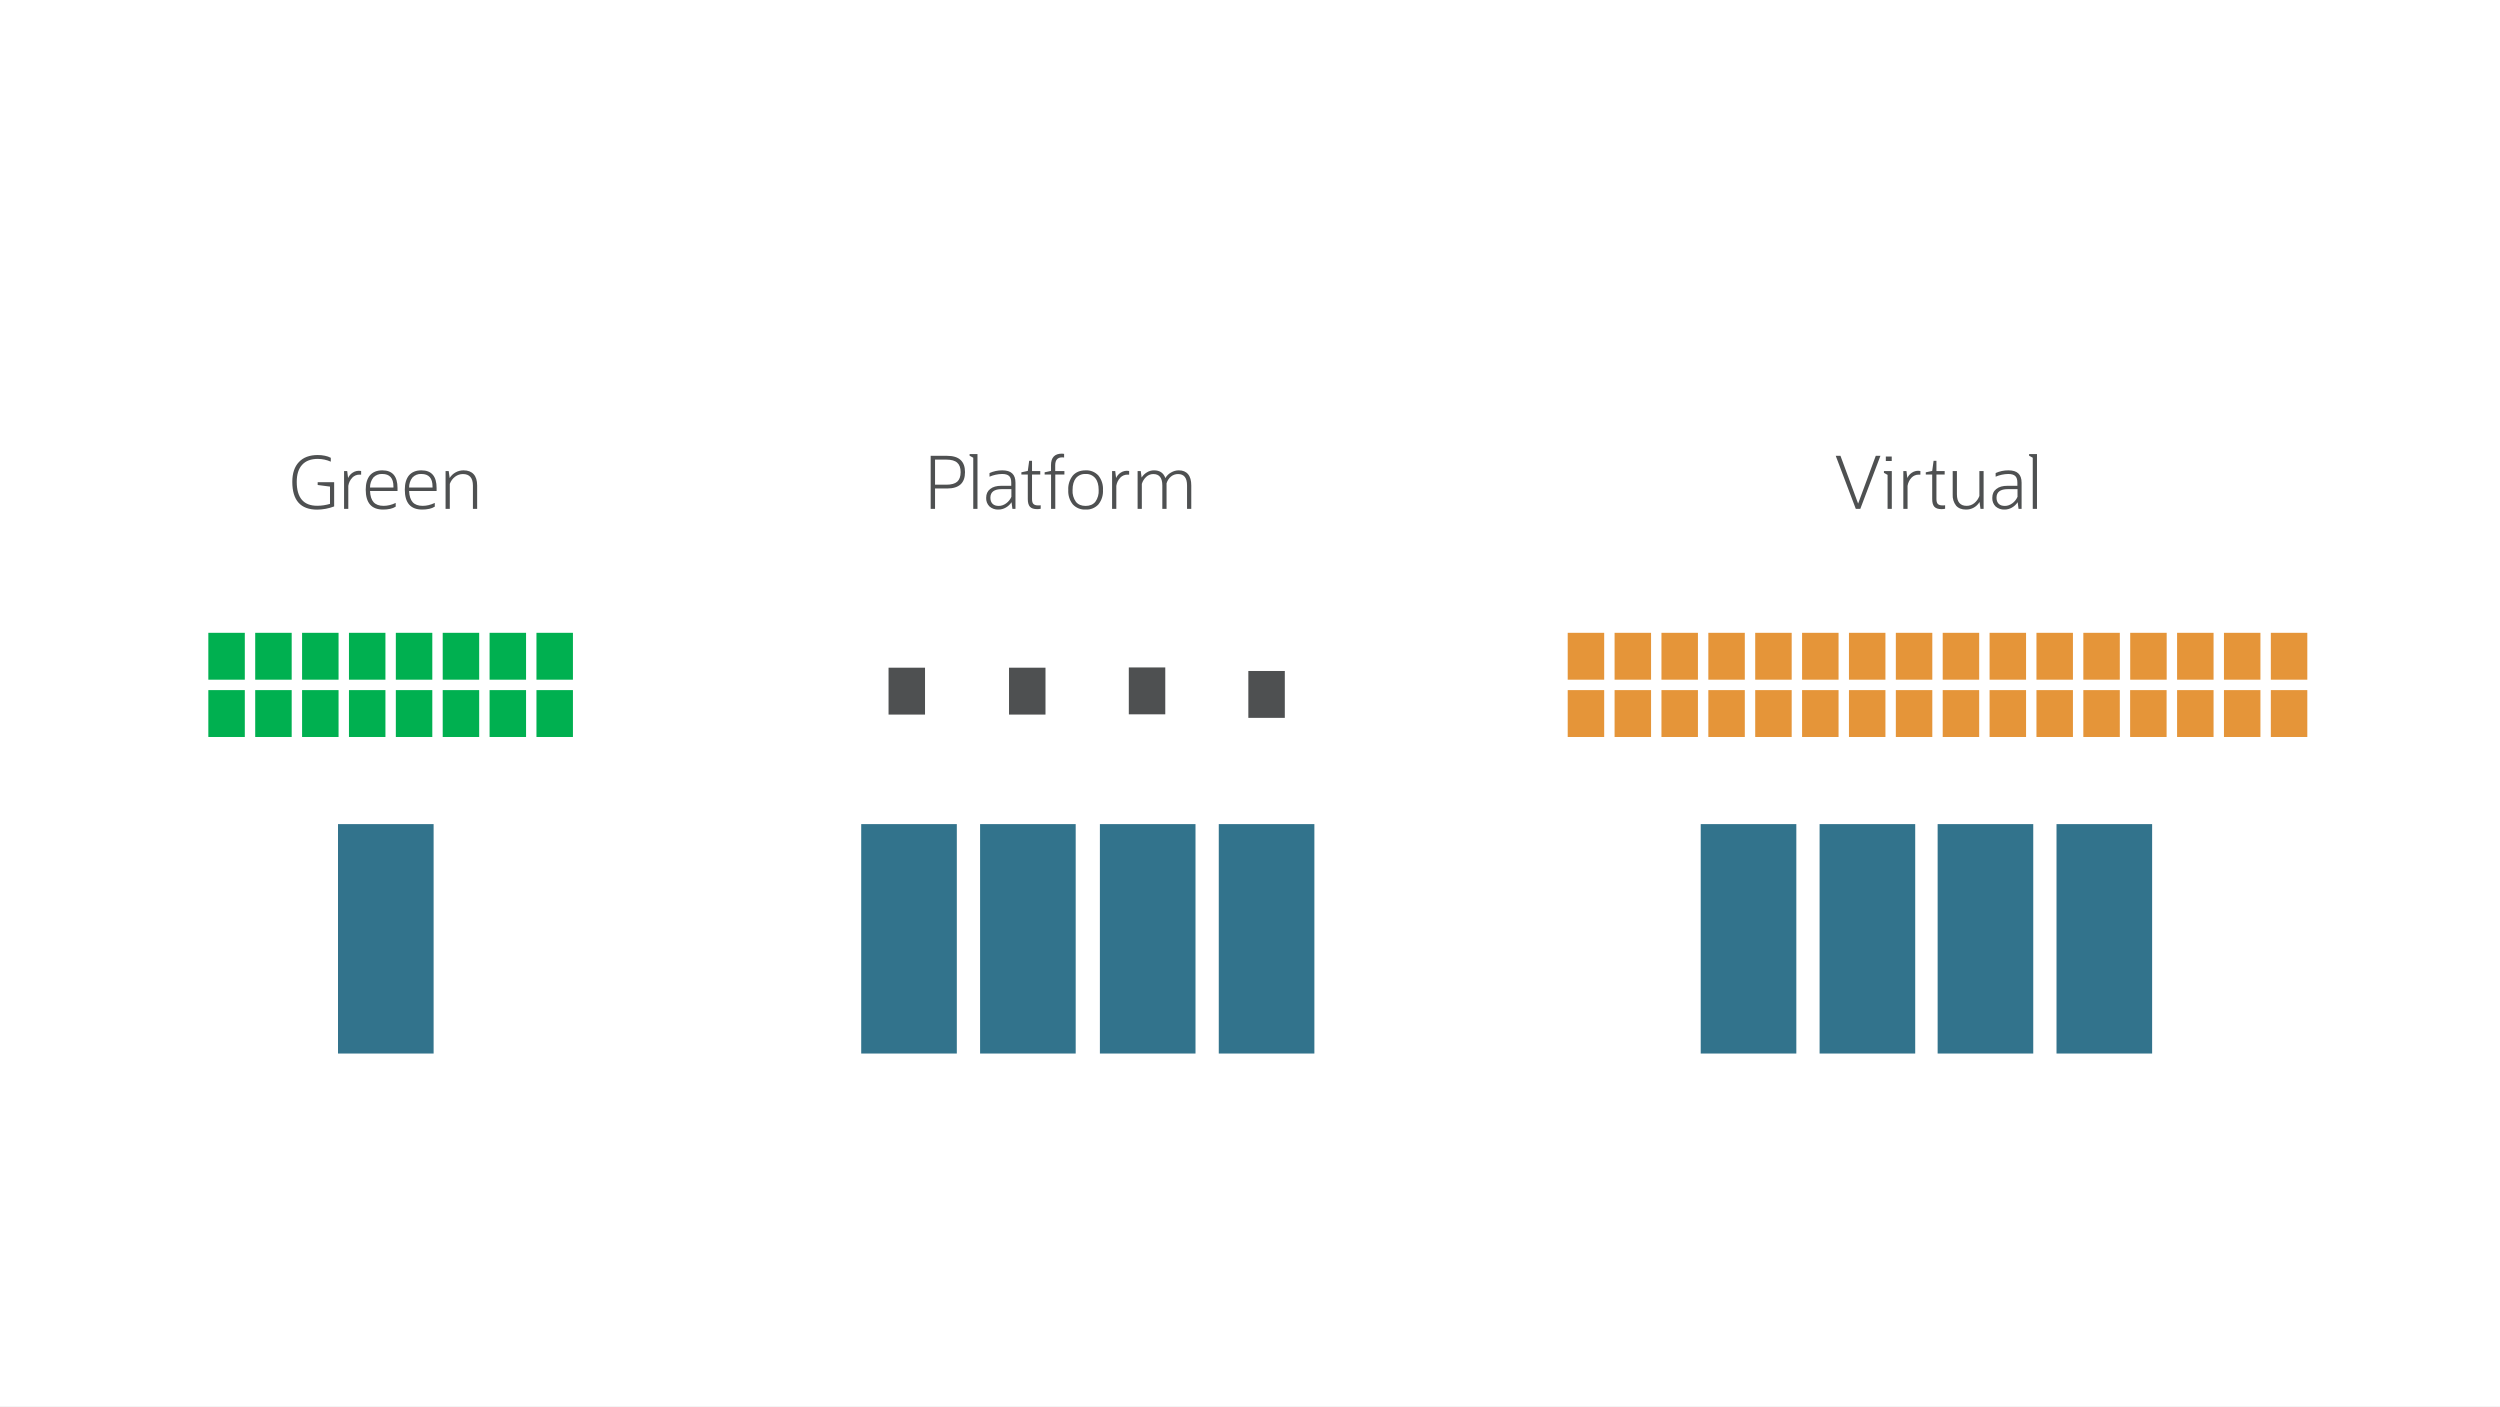
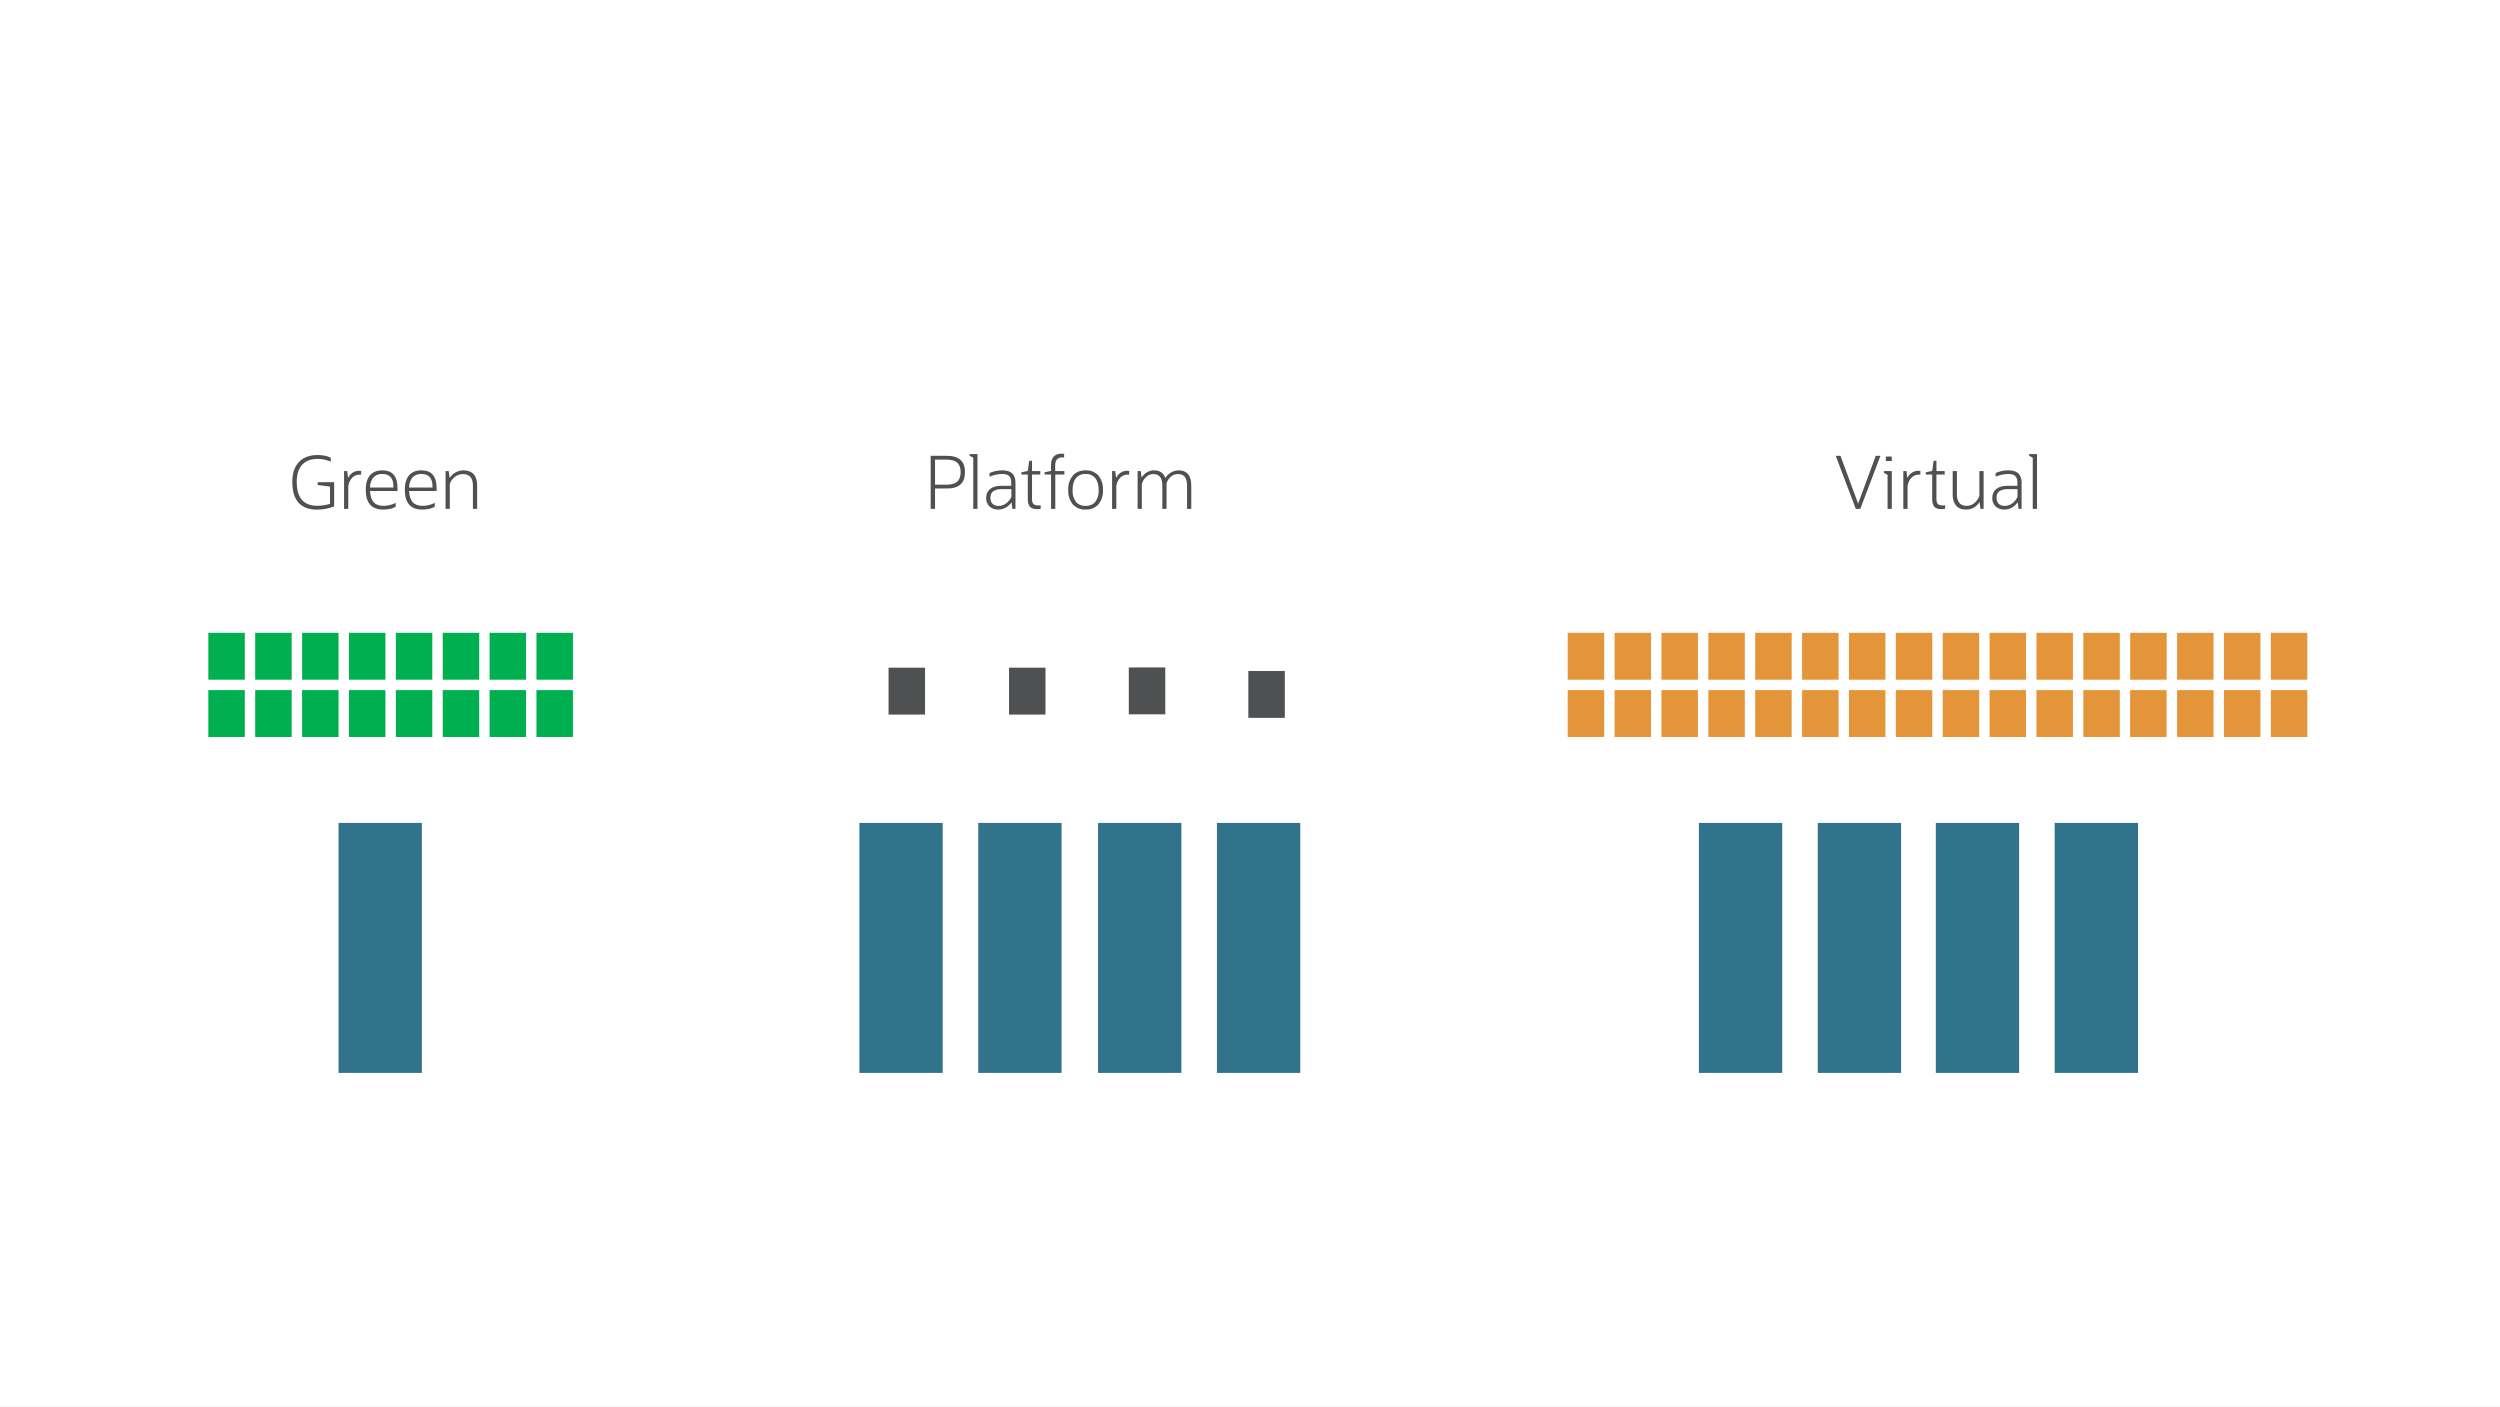
<svg xmlns="http://www.w3.org/2000/svg" xmlns:xlink="http://www.w3.org/1999/xlink" width="1280" height="720" viewBox="0 0 960 540">
  <defs />
  <clipPath id="a">
    <path transform="matrix(1 0 0 -1 0 540)" d="M0 0h960v540H0z" />
  </clipPath>
  <g clip-path="url(#a)">
    <path d="M0 0h960v540H0z" fill="#fff" />
-     <path d="M129.792 316.456h36.715v88.102h-36.715zm0 0" fill="#32738c" data-name="P" />
+     <path d="M 130 316 L 162 316 L 162 412 L 130 412 L 130 316 Z M 130 316" fill="#32738c" data-name="P" />
    <path d="M 80.102 242.895" fill="#00b050" data-name="P" />
    <path d="M 80 243 L 94.006 243 L 94.006 261.004 L 80 261.004 L 80 243 Z M 98 243 L 112.006 243 L 112.006 261.004 L 98 261.004 L 98 243 Z M 116 243 L 130.006 243 L 130.006 261.004 L 116 261.004 L 116 243 Z M 134 243 L 148.006 243 L 148.006 261.004 L 134 261.004 L 134 243 Z M 152 243 L 166.006 243 L 166.006 261.004 L 152 261.004 L 152 243 Z M 170 243 L 184.006 243 L 184.006 261.004 L 170 261.004 L 170 243 Z M 188 243 L 202.006 243 L 202.006 261.004 L 188 261.004 L 188 243 Z M 206 243 L 220.006 243 L 220.006 261.004 L 206 261.004 L 206 243 Z M 80 265 L 94.006 265 L 94.006 283.003 L 80 283.003 L 80 265 Z M 98 265 L 112.006 265 L 112.006 283.003 L 98 283.003 L 98 265 Z M 116 265 L 130.006 265 L 130.006 283.003 L 116 283.003 L 116 265 Z M 134 265 L 148.006 265 L 148.006 283.003 L 134 283.003 L 134 265 Z M 152 265 L 166.006 265 L 166.006 283.003 L 152 283.003 L 152 265 Z M 170 265 L 184.006 265 L 184.006 283.003 L 170 283.003 L 170 265 Z M 188 265 L 202.006 265 L 202.006 283.003 L 188 283.003 L 188 265 Z M 206 265 L 220.006 265 L 220.006 283.003 L 206 283.003 L 206 265 Z" fill="#00b050" data-name="P" />
    <path d="M341.204 256.395h14.006v18.004h-14.006zM387.464 256.395h14.006v18.004h-14.006zM433.461 256.299h14.005v18.003h-14.005zM479.362 257.657h14.005v18.004h-14.005zm0 0" fill="#4e5051" data-name="P" />
-     <path d="M330.704 316.456h36.715v88.102h-36.715zM376.353 316.456h36.714v88.102h-36.714zM422.359 316.456h36.715v88.102h-36.715zM468.007 316.456h36.715v88.102h-36.715zM653.076 316.456h36.715v88.102h-36.715zM698.724 316.456h36.715v88.102h-36.715zM744.053 316.456h36.715v88.102h-36.715zM789.701 316.456h36.715v88.102h-36.715zm0 0" fill="#32738c" data-name="P" />
+     <path d="M 330 316 L 362 316 L 362 412 L 330 412 L 330 316 Z" fill="#32738c" data-name="P" />
+     <path d="M 788.997 316.456" fill="#32738c" data-name="P" />
+     <path d="M 788.997 316 L 820.997 316 L 820.997 412 L 788.997 412 L 788.997 316 Z" fill="#32738c" data-name="P" />
+     <path d="M 743.349 316 L 775.349 316 L 775.349 412 L 743.349 412 L 743.349 316 Z" fill="#32738c" data-name="P" />
+     <path d="M 698.02 316 L 730.02 316 L 730.02 412 L 698.02 412 L 698.02 316 Z" fill="#32738c" data-name="P" />
+     <path d="M 652.372 316 L 684.372 316 L 684.372 412 L 652.372 412 L 652.372 316 Z" fill="#32738c" data-name="P" />
+     <path d="M 467.303 316 L 499.303 316 L 499.303 412 L 467.303 412 L 467.303 316 Z" fill="#32738c" data-name="P" />
+     <path d="M 421.655 316 L 453.655 316 L 453.655 412 L 421.655 412 L 421.655 316 Z" fill="#32738c" data-name="P" />
+     <path d="M 375.649 316 L 407.649 316 L 407.649 412 L 375.649 412 L 375.649 316 Z" fill="#32738c" data-name="P" />
    <g data-name="P">
      <symbol id="A">
        <path d="M.348.338v.038h.226V.044A.667.667 0 0 0 .341 0C.114 0 0 .127 0 .381c0 .117.03.208.091.272.06.064.147.096.259.096a.456.456 0 0 0 .097-.01.283.283 0 0 0 .081-.028V.658a.45.45 0 0 1-.177.038C.256.696.184.669.135.615.085.561.061.483.061.381c0-.219.094-.328.281-.328.059 0 .117.009.175.026v.237L.348.338z" />
      </symbol>
      <symbol id="B">
        <path d="M0 0v.518h.043L.055.423c.014.03.034.054.061.072a.154.154 0 0 0 .118.024v-.05H.21A.133.133 0 0 1 .113.428.208.208 0 0 1 .058.315V0H0z" />
      </symbol>
      <symbol id="C">
        <path d="M.411.04A.225.225 0 0 0 .336.01.465.465 0 0 0 .239 0C.079 0 0 .091 0 .274c0 .085.02.15.058.196.04.045.096.068.169.068.14 0 .209-.081.209-.243v-.04H.059C.062.185.078.135.108.101c.03-.033.076-.05.136-.05.055 0 .111.013.167.04V.04M.227.488A.155.155 0 0 1 .105.44.216.216 0 0 1 .059.302H.38v.014C.38.431.329.488.227.488z" />
      </symbol>
      <symbol id="D">
        <path d="M0 0v.518h.043L.056.423a.224.224 0 0 0 .191.105C.307.528.353.51.385.475.417.44.433.388.433.321V0H.375v.319c0 .105-.046.158-.138.158A.178.178 0 0 1 .131.441.214.214 0 0 1 .058.342V0H0z" />
      </symbol>
      <use transform="matrix(28, 0, 0, -28, 112.243, 195.701)" fill="#4e5051" xlink:href="#A" />
      <use transform="matrix(28, 0, 0, -28, 132.123, 195.393)" fill="#4e5051" xlink:href="#B" />
      <use transform="matrix(28, 0, 0, -28, 140.439, 195.673)" fill="#4e5051" xlink:href="#C" />
      <use transform="matrix(28, 0, 0, -28, 155.447, 195.673)" fill="#4e5051" xlink:href="#C" />
      <use transform="matrix(28, 0, 0, -28, 171.099, 195.393)" fill="#4e5051" xlink:href="#D" />
    </g>
    <path d="M 729.349 269.895" fill="#e59539" data-name="P" />
    <path d="M 602 243 L 616.006 243 L 616.006 261.004 L 602 261.004 L 602 243 Z M 620 243 L 634.006 243 L 634.006 261.004 L 620 261.004 L 620 243 Z M 638 243 L 652.006 243 L 652.006 261.004 L 638 261.004 L 638 243 Z M 656 243 L 670.006 243 L 670.006 261.004 L 656 261.004 L 656 243 Z M 674 243 L 688.006 243 L 688.006 261.004 L 674 261.004 L 674 243 Z M 692 243 L 706.006 243 L 706.006 261.004 L 692 261.004 L 692 243 Z M 710 243 L 724.006 243 L 724.006 261.004 L 710 261.004 L 710 243 Z M 728 243 L 742.006 243 L 742.006 261.004 L 728 261.004 L 728 243 Z M 746 243 L 760.006 243 L 760.006 261.003 L 746 261.003 L 746 243 Z M 764 243 L 778.006 243 L 778.006 261.003 L 764 261.003 L 764 243 Z M 782 243 L 796.006 243 L 796.006 261.003 L 782 261.003 L 782 243 Z M 800 243 L 814.006 243 L 814.006 261.003 L 800 261.003 L 800 243 Z M 818 243 L 832.006 243 L 832.006 261.003 L 818 261.003 L 818 243 Z M 836 243 L 850.006 243 L 850.006 261.003 L 836 261.003 L 836 243 Z M 854 243 L 868.006 243 L 868.006 261.003 L 854 261.003 L 854 243 Z M 872 243 L 886.006 243 L 886.006 261.003 L 872 261.003 L 872 243 Z M 602 265 L 616.006 265 L 616.006 283.004 L 602 283.004 L 602 265 Z M 620 265 L 634.006 265 L 634.006 283.004 L 620 283.004 L 620 265 Z M 638 265 L 652.006 265 L 652.006 283.004 L 638 283.004 L 638 265 Z M 656 265 L 670.006 265 L 670.006 283.004 L 656 283.004 L 656 265 Z M 674 265 L 688.006 265 L 688.006 283.004 L 674 283.004 L 674 265 Z M 692 265 L 706.006 265 L 706.006 283.004 L 692 283.004 L 692 265 Z M 710 265 L 724.006 265 L 724.006 283.004 L 710 283.004 L 710 265 Z M 728 265 L 742.006 265 L 742.006 283.004 L 728 283.004 L 728 265 Z M 746 265 L 760.006 265 L 760.006 283.004 L 746 283.004 L 746 265 Z M 764 265 L 778.006 265 L 778.006 283.004 L 764 283.004 L 764 265 Z M 782 265 L 796.006 265 L 796.006 283.004 L 782 283.004 L 782 265 Z M 800 265 L 814.006 265 L 814.006 283.004 L 800 283.004 L 800 265 Z M 817.969 265 L 831.975 265 L 831.975 283.004 L 817.969 283.004 L 817.969 265 Z M 836 265 L 850.006 265 L 850.006 283.004 L 836 283.004 L 836 265 Z M 854 265 L 868.006 265 L 868.006 283.004 L 854 283.004 L 854 265 Z M 872 265 L 886.006 265 L 886.006 283.004 L 872 283.004 L 872 265 Z" fill="#e59539" data-name="P" />
    <g data-name="P">
      <symbol id="E">
        <path d="M0 0v.727h.225C.389.727.471.652.471.503.471.353.389.279.225.279H.06V0H0m.216.675H.06V.331h.156c.067 0 .117.014.148.041C.395.4.411.444.411.503c0 .06-.016.103-.047.13C.333.661.284.675.216.675z" />
      </symbol>
      <symbol id="F">
        <path d="M.05 0v.701L0 .728v.023h.108V0H.05z" />
      </symbol>
      <symbol id="G">
        <path d="M.36.01.348.101A.227.227 0 0 0 .269.027.201.201 0 0 0 .169 0a.174.174 0 0 0-.124.043A.156.156 0 0 0 0 .16c0 .053.018.093.055.122.037.03.088.044.153.044h.136V.37c0 .042-.01.072-.029.09C.295.479.263.488.218.488A.463.463 0 0 1 .046.451v.05A.421.421 0 0 0 .22.538C.282.538.328.524.357.496.387.468.402.426.402.368V.01H.36M.173.05c.035 0 .069.012.101.035a.217.217 0 0 1 .072.09V.28H.213C.11.28.058.241.058.163c0-.036.01-.064.03-.084C.108.059.136.05.173.05z" />
      </symbol>
      <symbol id="H">
        <path d="M.088.138v.336H0v.031l.088.019.019.139h.039V.522h.113V.474H.146V.138c0-.031.006-.054.019-.067.013-.013.034-.02.063-.02h.019a.74.74 0 0 0 .018.002V.005A.205.205 0 0 0 .216 0C.171 0 .139.01.118.032c-.02.022-.03.057-.03.106z" />
      </symbol>
      <symbol id="I">
        <path d="M.088 0v.47H0v.031L.087.52v.077c0 .107.05.16.151.16.01 0 .019-.001.029-.003v-.05a.121.121 0 0 1-.015.001.067.067 0 0 1-.011.001C.177.706.145.67.145.597V.518h.126V.47H.146V0H.088z" />
      </symbol>
      <symbol id="J">
        <path d="M.238 0a.223.223 0 0 0-.175.07A.288.288 0 0 0 0 .268a.29.29 0 0 0 .063.199c.042.047.1.071.175.071A.222.222 0 0 0 .413.467.29.29 0 0 0 .476.268.288.288 0 0 0 .413.07.222.222 0 0 0 .238 0m0 .05C.296.05.34.069.371.106a.25.25 0 0 1 .046.162C.417.339.401.394.37.431a.16.16 0 0 1-.132.057.163.163 0 0 1-.133-.057C.075.394.059.339.059.268A.25.25 0 0 1 .105.106C.135.069.18.05.238.05z" />
      </symbol>
      <symbol id="K">
        <path d="M0 0v.518h.043L.055.429A.21.21 0 0 0 .127.5c.03.019.063.028.098.028.079 0 .13-.035.156-.106a.196.196 0 0 0 .077.076c.034.02.07.03.107.03C.62.528.663.51.692.475.722.44.736.388.736.321V0H.678v.32c0 .105-.041.157-.123.157A.15.15 0 0 1 .458.443.192.192 0 0 1 .397.35V0H.339v.32c0 .105-.041.157-.124.157A.142.142 0 0 1 .12.44.21.21 0 0 1 .058.342V0H0z" />
      </symbol>
      <use transform="matrix(28, 0, 0, -28, 357.377, 195.393)" fill="#4e5051" xlink:href="#E" />
      <use transform="matrix(28, 0, 0, -28, 372.329, 195.393)" fill="#4e5051" xlink:href="#F" />
      <use transform="matrix(28, 0, 0, -28, 378.685, 195.673)" fill="#4e5051" xlink:href="#G" />
      <use transform="matrix(28, 0, 0, -28, 392.209, 195.505)" fill="#4e5051" xlink:href="#H" />
      <use transform="matrix(28, 0, 0, -28, 401.141, 195.393)" fill="#4e5051" xlink:href="#I" />
      <use transform="matrix(28, 0, 0, -28, 410.213, 195.673)" fill="#4e5051" xlink:href="#J" />
      <use transform="matrix(28, 0, 0, -28, 427.041, 195.393)" fill="#4e5051" xlink:href="#B" />
      <use transform="matrix(28, 0, 0, -28, 436.841, 195.393)" fill="#4e5051" xlink:href="#K" />
    </g>
    <g data-name="P">
      <symbol id="L">
        <path d="M.275 0 0 .727h.065L.307.072l.242.655h.064L.337 0H.275z" />
      </symbol>
      <symbol id="M">
        <path d="M.026.656v.061h.081V.656H.026M.05 0v.466L0 .493v.025h.108V0H.05z" />
      </symbol>
      <symbol id="N">
        <path d="M0 .207v.321h.058V.209c0-.105.045-.158.134-.158.037 0 .072.012.103.036a.227.227 0 0 1 .071.099v.342h.058V.01H.381L.368.104A.21.21 0 0 0 .182 0C.123 0 .078.018.047.053A.227.227 0 0 0 0 .207z" />
      </symbol>
      <use transform="matrix(28, 0, 0, -28, 704.922, 195.393)" fill="#4e5051" xlink:href="#L" />
      <use transform="matrix(28, 0, 0, -28, 723.43, 195.393)" fill="#4e5051" xlink:href="#M" />
      <use transform="matrix(28, 0, 0, -28, 730.878, 195.393)" fill="#4e5051" xlink:href="#B" />
      <use transform="matrix(28, 0, 0, -28, 739.502, 195.505)" fill="#4e5051" xlink:href="#H" />
      <use transform="matrix(28, 0, 0, -28, 749.834, 195.673)" fill="#4e5051" xlink:href="#N" />
      <use transform="matrix(28, 0, 0, -28, 765.038, 195.673)" fill="#4e5051" xlink:href="#G" />
      <use transform="matrix(28, 0, 0, -28, 779.178, 195.393)" fill="#4e5051" xlink:href="#F" />
    </g>
  </g>
</svg>
